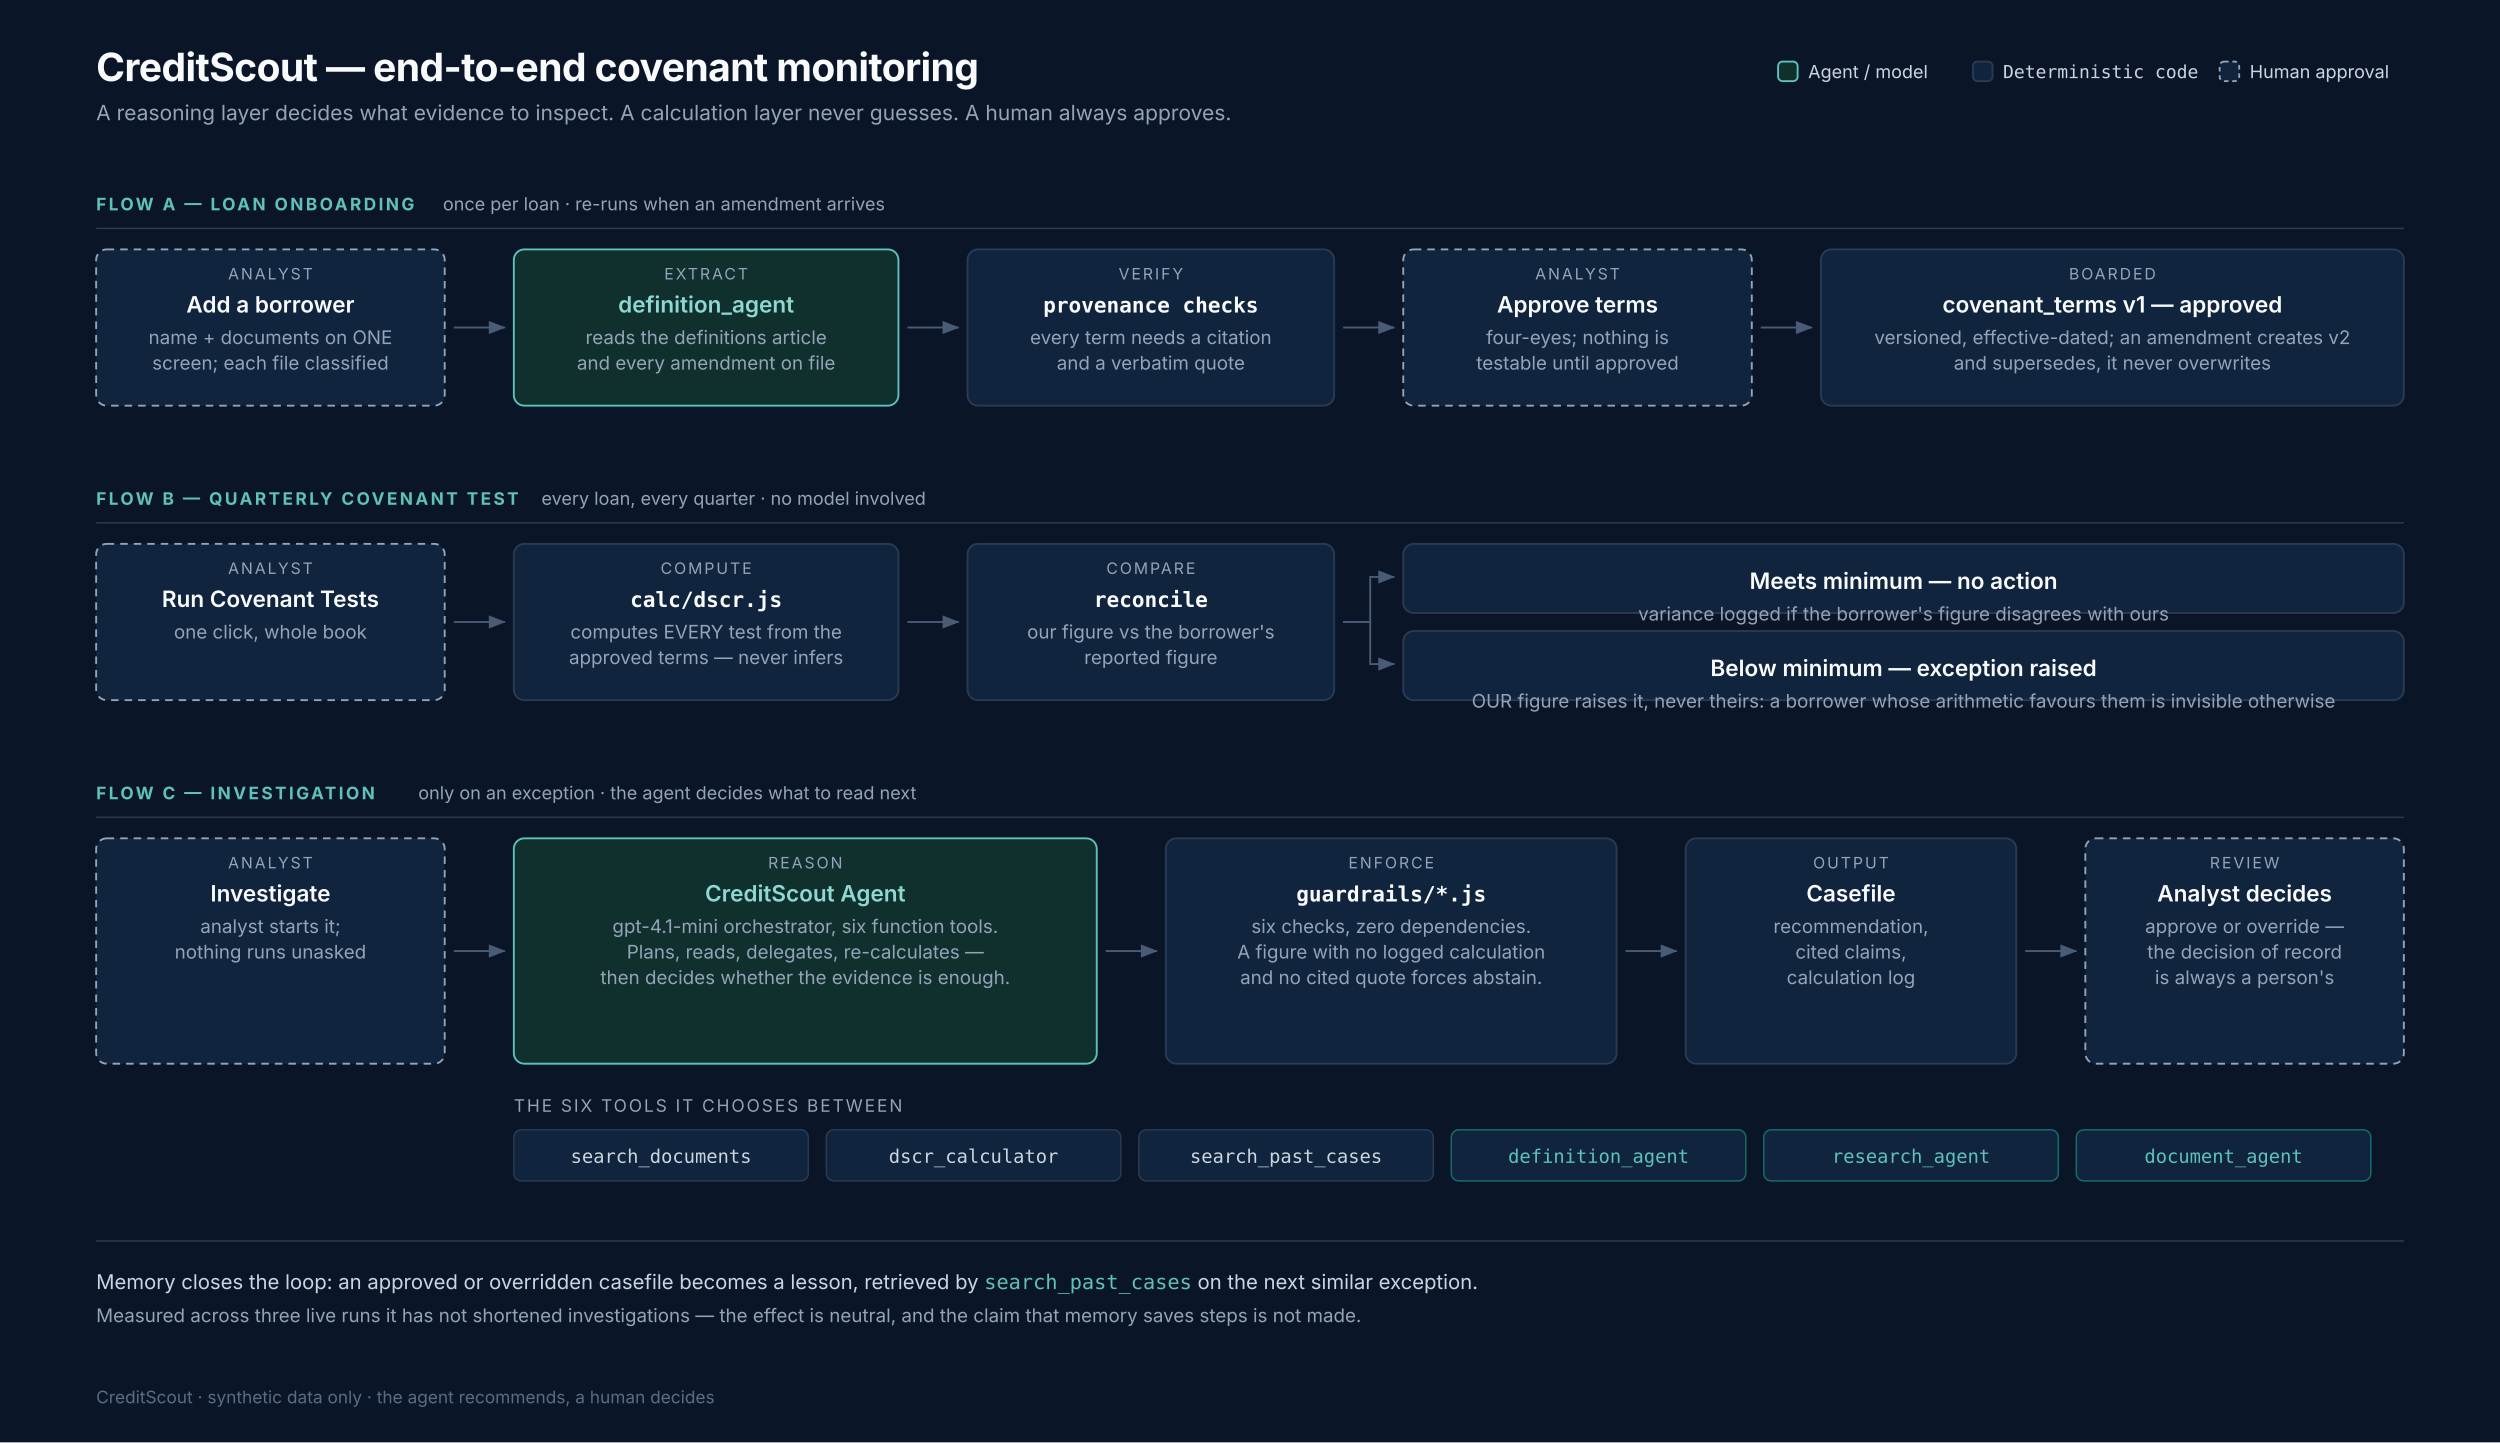
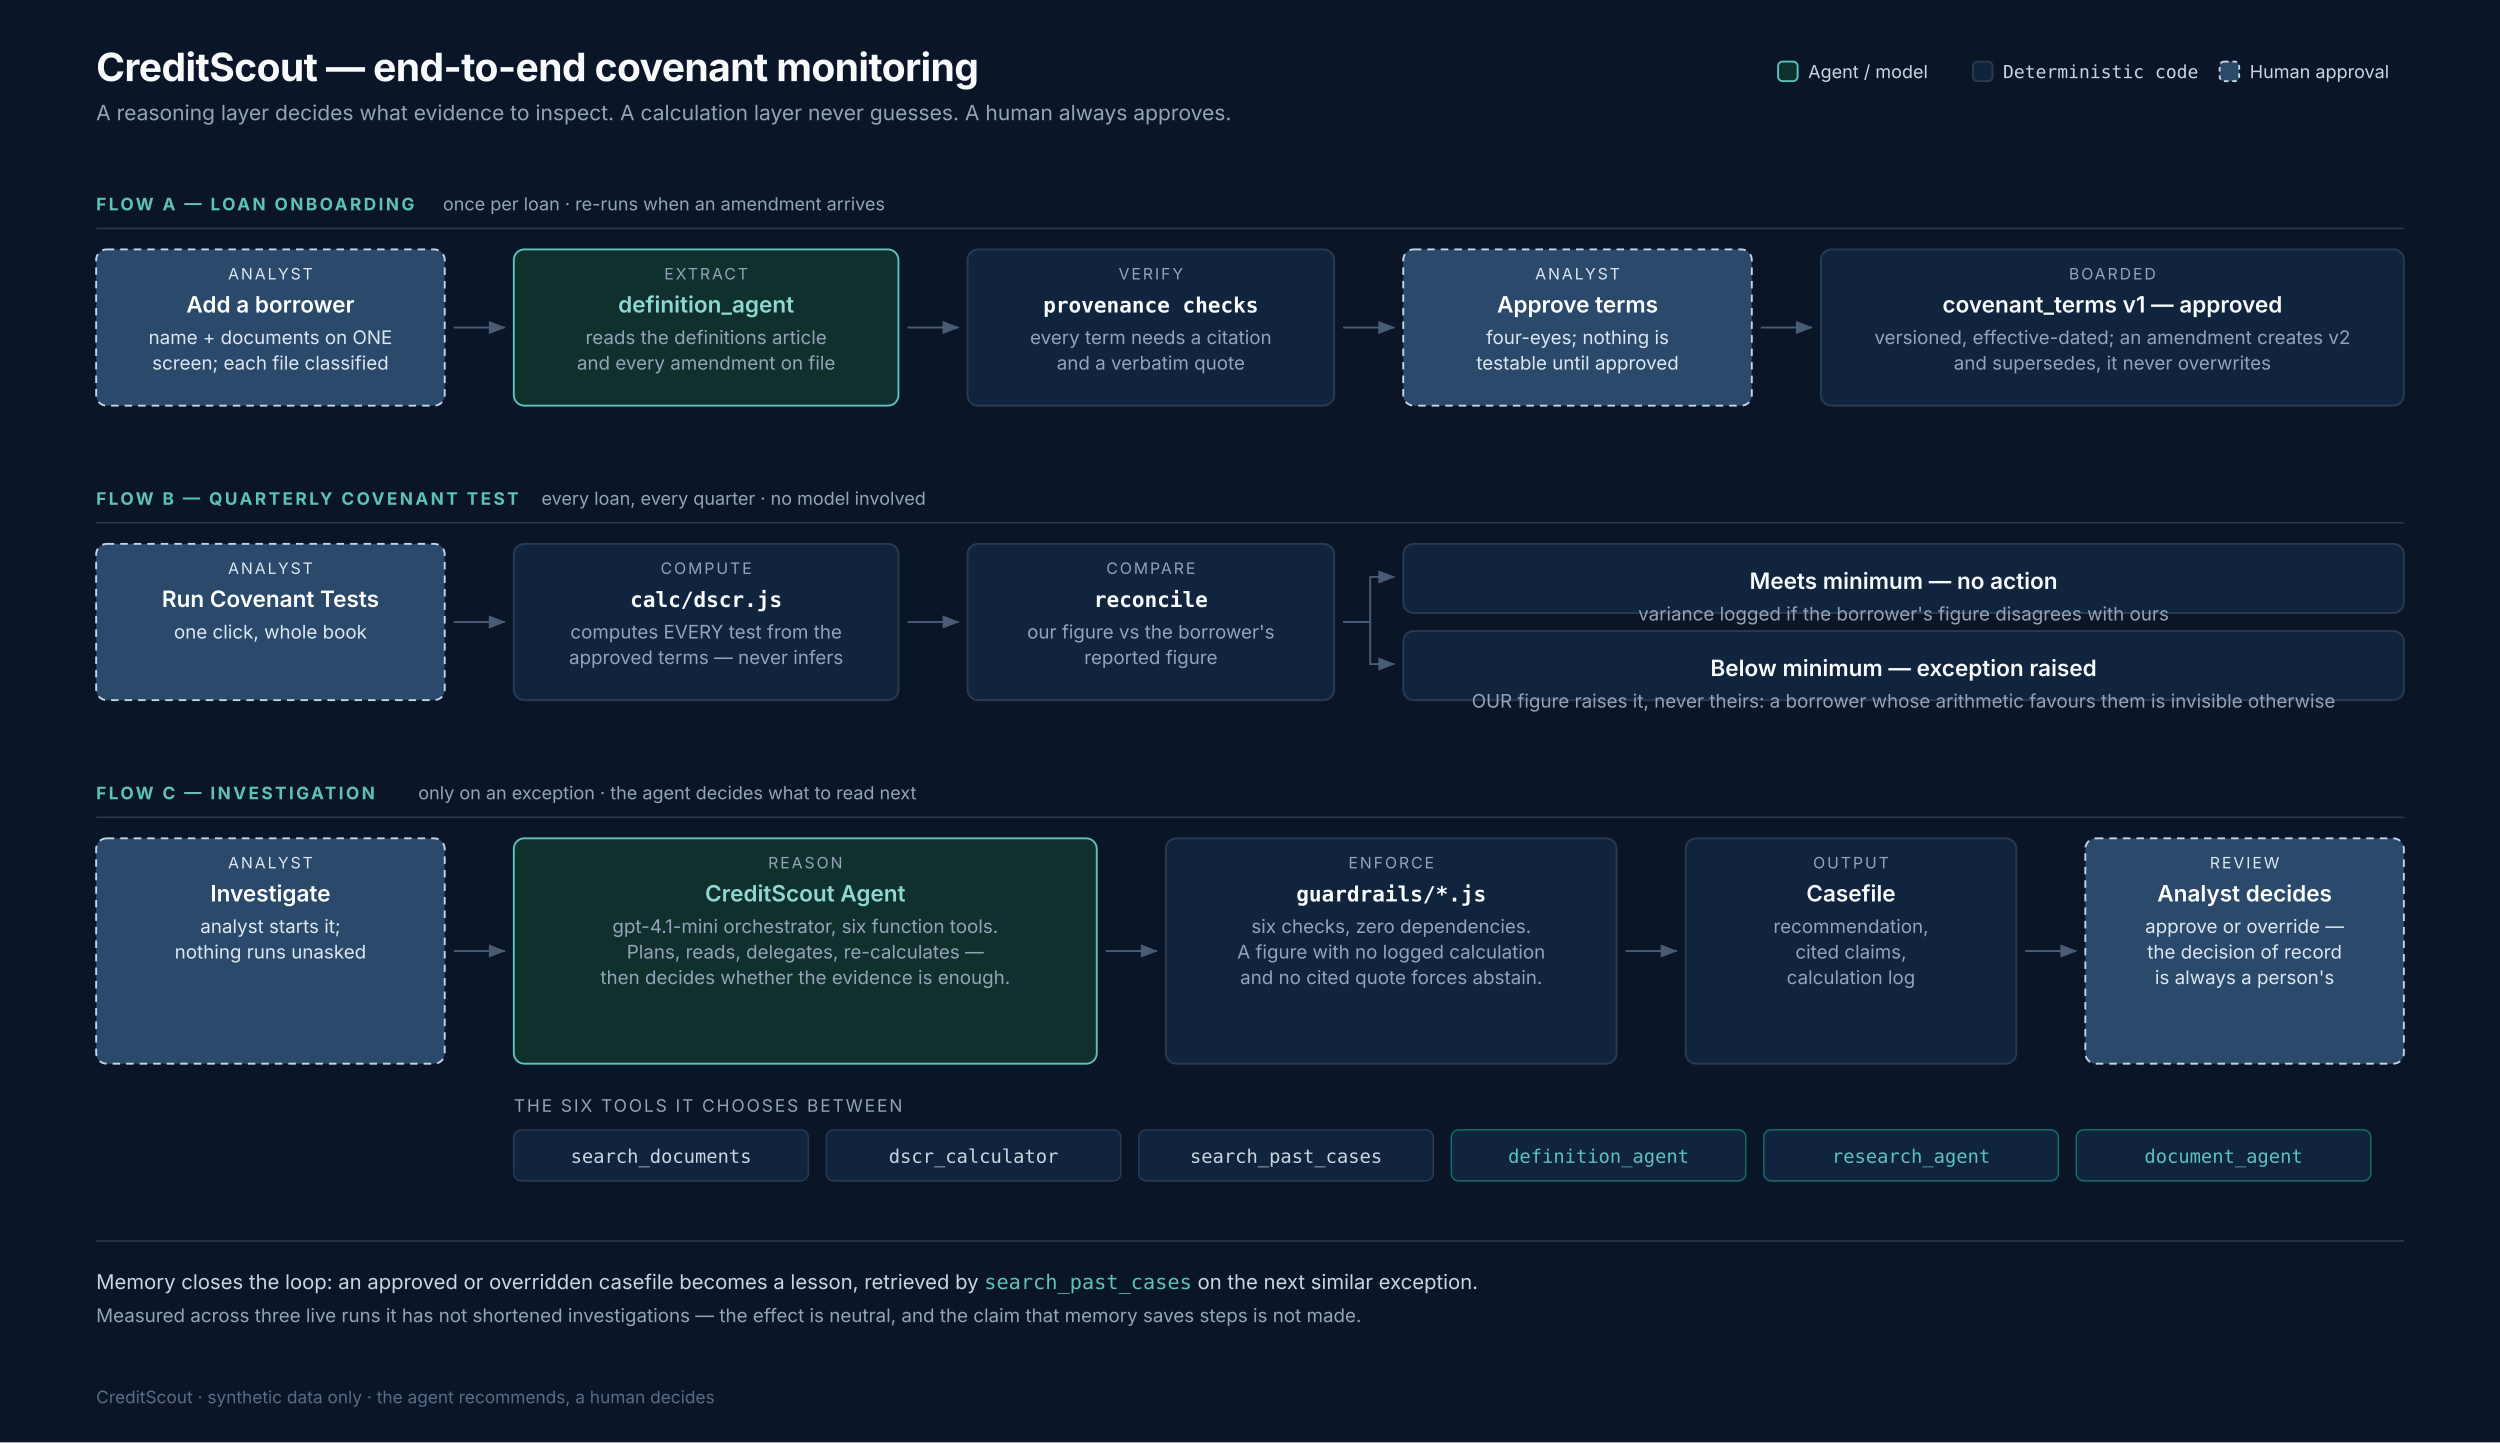
<svg xmlns="http://www.w3.org/2000/svg" width="1664" height="960" viewBox="0 0 1664 960" font-family="Inter, -apple-system, Helvetica, Arial, sans-serif">
  <defs>
    <marker id="a" markerWidth="9" markerHeight="7" refX="8.5" refY="3.5" orient="auto">
      <path d="M0,0 L9,3.5 L0,7 Z" fill="#4A5B76" />
    </marker>
  </defs>
  <rect width="1664" height="960" fill="#0A1628" />
  <text x="64" y="54" fill="#F8FAFC" font-size="26" font-weight="700" letter-spacing="-0.4">CreditScout — end-to-end covenant monitoring</text>
  <text x="64" y="80" fill="#94A3B8" font-size="14">A reasoning layer decides what evidence to inspect. A calculation layer never guesses. A human always approves.</text>
-   <rect x="1477.4" y="41" width="13" height="13" rx="3" fill="#11243D" stroke="#94A3B8" stroke-dasharray="3 2.5" stroke-width="1.25" />
+   <rect x="1477.4" y="41" width="13" height="13" rx="3" fill="#2B4A6B" stroke="#C3D5E8" stroke-dasharray="3 2.5" stroke-width="1.25" />
  <text x="1497.4" y="52" fill="#CBD5E1" font-size="12" font-family="Inter, -apple-system, Helvetica, Arial, sans-serif">Human approval</text>
  <rect x="1313.2" y="41" width="13" height="13" rx="3" fill="#11243D" stroke="#2A3A52" stroke-width="1.25" />
  <text x="1333.2" y="52" fill="#CBD5E1" font-size="12" font-family="ui-monospace, SFMono-Regular, Menlo, monospace">Deterministic code</text>
  <rect x="1183.5" y="41" width="13" height="13" rx="3" fill="#10302E" stroke="#5EC2BA" stroke-width="1.25" />
  <text x="1203.5" y="52" fill="#CBD5E1" font-size="12" font-family="Inter, -apple-system, Helvetica, Arial, sans-serif">Agent / model</text>
  <text x="64" y="140" fill="#5EC2BA" font-size="11.5" font-weight="700" letter-spacing="1.6">FLOW A — LOAN ONBOARDING</text>
  <text x="294.8" y="140" fill="#94A3B8" font-size="12">once per loan · re-runs when an amendment arrives</text>
  <line x1="64" y1="152" x2="1600" y2="152" stroke="#2A3A52" stroke-width="1" />
-   <rect x="64" y="166" width="232" height="104" rx="7" fill="#11243D" stroke="#94A3B8" stroke-width="1.25" stroke-dasharray="5 4" />
-   <text x="180.0" y="186" fill="#94A3B8" font-size="10.5" letter-spacing="1.3" text-anchor="middle">ANALYST</text>
-   <text x="180.0" y="208" fill="#F8FAFC" font-size="15" font-weight="600" font-family="Inter, -apple-system, Helvetica, Arial, sans-serif" text-anchor="middle">Add a borrower</text>
-   <text x="180.0" y="229" fill="#94A3B8" font-size="12.5" text-anchor="middle">name + documents on ONE</text>
-   <text x="180.0" y="246" fill="#94A3B8" font-size="12.5" text-anchor="middle">screen; each file classified</text>
+   <rect x="64" y="166" width="232" height="104" rx="7" fill="#2B4A6B" stroke="#C3D5E8" stroke-width="1.25" stroke-dasharray="5 4" />
+   <text x="180.0" y="186" fill="#DCE7F2" font-size="10.5" letter-spacing="1.3" text-anchor="middle">ANALYST</text>
+   <text x="180.0" y="208" fill="#FFFFFF" font-size="15" font-weight="600" font-family="Inter, -apple-system, Helvetica, Arial, sans-serif" text-anchor="middle">Add a borrower</text>
+   <text x="180.0" y="229" fill="#DCE7F2" font-size="12.5" text-anchor="middle">name + documents on ONE</text>
+   <text x="180.0" y="246" fill="#DCE7F2" font-size="12.5" text-anchor="middle">screen; each file classified</text>
  <line x1="302" y1="218.0" x2="336" y2="218.0" stroke="#4A5B76" stroke-width="1.25" marker-end="url(#a)" />
  <rect x="342" y="166" width="256" height="104" rx="7" fill="#10302E" stroke="#5EC2BA" stroke-width="1.25" />
  <text x="470.0" y="186" fill="#94A3B8" font-size="10.5" letter-spacing="1.3" text-anchor="middle">EXTRACT</text>
  <text x="470.0" y="208" fill="#8FD8D1" font-size="15" font-weight="600" font-family="Inter, -apple-system, Helvetica, Arial, sans-serif" text-anchor="middle">definition_agent</text>
  <text x="470.0" y="229" fill="#94A3B8" font-size="12.5" text-anchor="middle">reads the definitions article</text>
  <text x="470.0" y="246" fill="#94A3B8" font-size="12.5" text-anchor="middle">and every amendment on file</text>
  <line x1="604" y1="218.0" x2="638" y2="218.0" stroke="#4A5B76" stroke-width="1.25" marker-end="url(#a)" />
  <rect x="644" y="166" width="244" height="104" rx="7" fill="#11243D" stroke="#2A3A52" stroke-width="1.25" />
  <text x="766.0" y="186" fill="#94A3B8" font-size="10.5" letter-spacing="1.3" text-anchor="middle">VERIFY</text>
  <text x="766.0" y="208" fill="#F8FAFC" font-size="14" font-weight="600" font-family="ui-monospace, SFMono-Regular, Menlo, monospace" text-anchor="middle">provenance checks</text>
  <text x="766.0" y="229" fill="#94A3B8" font-size="12.5" text-anchor="middle">every term needs a citation</text>
  <text x="766.0" y="246" fill="#94A3B8" font-size="12.5" text-anchor="middle">and a verbatim quote</text>
  <line x1="894" y1="218.0" x2="928" y2="218.0" stroke="#4A5B76" stroke-width="1.25" marker-end="url(#a)" />
-   <rect x="934" y="166" width="232" height="104" rx="7" fill="#11243D" stroke="#94A3B8" stroke-width="1.25" stroke-dasharray="5 4" />
-   <text x="1050.0" y="186" fill="#94A3B8" font-size="10.5" letter-spacing="1.3" text-anchor="middle">ANALYST</text>
-   <text x="1050.0" y="208" fill="#F8FAFC" font-size="15" font-weight="600" font-family="Inter, -apple-system, Helvetica, Arial, sans-serif" text-anchor="middle">Approve terms</text>
-   <text x="1050.0" y="229" fill="#94A3B8" font-size="12.5" text-anchor="middle">four-eyes; nothing is</text>
-   <text x="1050.0" y="246" fill="#94A3B8" font-size="12.5" text-anchor="middle">testable until approved</text>
+   <rect x="934" y="166" width="232" height="104" rx="7" fill="#2B4A6B" stroke="#C3D5E8" stroke-width="1.25" stroke-dasharray="5 4" />
+   <text x="1050.0" y="186" fill="#DCE7F2" font-size="10.5" letter-spacing="1.3" text-anchor="middle">ANALYST</text>
+   <text x="1050.0" y="208" fill="#FFFFFF" font-size="15" font-weight="600" font-family="Inter, -apple-system, Helvetica, Arial, sans-serif" text-anchor="middle">Approve terms</text>
+   <text x="1050.0" y="229" fill="#DCE7F2" font-size="12.5" text-anchor="middle">four-eyes; nothing is</text>
+   <text x="1050.0" y="246" fill="#DCE7F2" font-size="12.5" text-anchor="middle">testable until approved</text>
  <line x1="1172" y1="218.0" x2="1206" y2="218.0" stroke="#4A5B76" stroke-width="1.25" marker-end="url(#a)" />
  <rect x="1212" y="166" width="388" height="104" rx="7" fill="#11243D" stroke="#2A3A52" stroke-width="1.25" />
  <text x="1406.0" y="186" fill="#94A3B8" font-size="10.5" letter-spacing="1.3" text-anchor="middle">BOARDED</text>
  <text x="1406.0" y="208" fill="#F8FAFC" font-size="15" font-weight="600" font-family="Inter, -apple-system, Helvetica, Arial, sans-serif" text-anchor="middle">covenant_terms v1 — approved</text>
  <text x="1406.0" y="229" fill="#94A3B8" font-size="12.5" text-anchor="middle">versioned, effective-dated; an amendment creates v2</text>
  <text x="1406.0" y="246" fill="#94A3B8" font-size="12.5" text-anchor="middle">and supersedes, it never overwrites</text>
  <text x="64" y="336" fill="#5EC2BA" font-size="11.5" font-weight="700" letter-spacing="1.6">FLOW B — QUARTERLY COVENANT TEST</text>
  <text x="360.4" y="336" fill="#94A3B8" font-size="12">every loan, every quarter · no model involved</text>
  <line x1="64" y1="348" x2="1600" y2="348" stroke="#2A3A52" stroke-width="1" />
-   <rect x="64" y="362" width="232" height="104" rx="7" fill="#11243D" stroke="#94A3B8" stroke-width="1.25" stroke-dasharray="5 4" />
-   <text x="180.0" y="382" fill="#94A3B8" font-size="10.5" letter-spacing="1.3" text-anchor="middle">ANALYST</text>
-   <text x="180.0" y="404" fill="#F8FAFC" font-size="15" font-weight="600" font-family="Inter, -apple-system, Helvetica, Arial, sans-serif" text-anchor="middle">Run Covenant Tests</text>
-   <text x="180.0" y="425" fill="#94A3B8" font-size="12.5" text-anchor="middle">one click, whole book</text>
+   <rect x="64" y="362" width="232" height="104" rx="7" fill="#2B4A6B" stroke="#C3D5E8" stroke-width="1.25" stroke-dasharray="5 4" />
+   <text x="180.0" y="382" fill="#DCE7F2" font-size="10.5" letter-spacing="1.3" text-anchor="middle">ANALYST</text>
+   <text x="180.0" y="404" fill="#FFFFFF" font-size="15" font-weight="600" font-family="Inter, -apple-system, Helvetica, Arial, sans-serif" text-anchor="middle">Run Covenant Tests</text>
+   <text x="180.0" y="425" fill="#DCE7F2" font-size="12.5" text-anchor="middle">one click, whole book</text>
  <line x1="302" y1="414.0" x2="336" y2="414.0" stroke="#4A5B76" stroke-width="1.25" marker-end="url(#a)" />
  <rect x="342" y="362" width="256" height="104" rx="7" fill="#11243D" stroke="#2A3A52" stroke-width="1.25" />
  <text x="470.0" y="382" fill="#94A3B8" font-size="10.5" letter-spacing="1.3" text-anchor="middle">COMPUTE</text>
  <text x="470.0" y="404" fill="#F8FAFC" font-size="14" font-weight="600" font-family="ui-monospace, SFMono-Regular, Menlo, monospace" text-anchor="middle">calc/dscr.js</text>
  <text x="470.0" y="425" fill="#94A3B8" font-size="12.5" text-anchor="middle">computes EVERY test from the</text>
  <text x="470.0" y="442" fill="#94A3B8" font-size="12.5" text-anchor="middle">approved terms — never infers</text>
  <line x1="604" y1="414.0" x2="638" y2="414.0" stroke="#4A5B76" stroke-width="1.25" marker-end="url(#a)" />
  <rect x="644" y="362" width="244" height="104" rx="7" fill="#11243D" stroke="#2A3A52" stroke-width="1.25" />
  <text x="766.0" y="382" fill="#94A3B8" font-size="10.5" letter-spacing="1.3" text-anchor="middle">COMPARE</text>
  <text x="766.0" y="404" fill="#F8FAFC" font-size="14" font-weight="600" font-family="ui-monospace, SFMono-Regular, Menlo, monospace" text-anchor="middle">reconcile</text>
  <text x="766.0" y="425" fill="#94A3B8" font-size="12.5" text-anchor="middle">our figure vs the borrower's</text>
  <text x="766.0" y="442" fill="#94A3B8" font-size="12.5" text-anchor="middle">reported figure</text>
  <path d="M894 414.0 H912 V384 H928" fill="none" stroke="#4A5B76" stroke-width="1.25" marker-end="url(#a)" />
  <path d="M894 414.0 H912 V442 H928" fill="none" stroke="#4A5B76" stroke-width="1.25" marker-end="url(#a)" />
  <rect x="934" y="362" width="666" height="46" rx="7" fill="#11243D" stroke="#2A3A52" stroke-width="1.25" />
  <text x="1267.0" y="392" fill="#F8FAFC" font-size="15" font-weight="600" font-family="Inter, -apple-system, Helvetica, Arial, sans-serif" text-anchor="middle">Meets minimum — no action</text>
  <text x="1267.0" y="413" fill="#94A3B8" font-size="12.5" text-anchor="middle">variance logged if the borrower's figure disagrees with ours</text>
  <rect x="934" y="420" width="666" height="46" rx="7" fill="#11243D" stroke="#2A3A52" stroke-width="1.25" />
  <text x="1267.0" y="450" fill="#F8FAFC" font-size="15" font-weight="600" font-family="Inter, -apple-system, Helvetica, Arial, sans-serif" text-anchor="middle">Below minimum — exception raised</text>
  <text x="1267.0" y="471" fill="#94A3B8" font-size="12.5" text-anchor="middle">OUR figure raises it, never theirs: a borrower whose arithmetic favours them is invisible otherwise</text>
  <text x="64" y="532" fill="#5EC2BA" font-size="11.5" font-weight="700" letter-spacing="1.6">FLOW C — INVESTIGATION</text>
  <text x="278.4" y="532" fill="#94A3B8" font-size="12">only on an exception · the agent decides what to read next</text>
  <line x1="64" y1="544" x2="1600" y2="544" stroke="#2A3A52" stroke-width="1" />
-   <rect x="64" y="558" width="232" height="150" rx="7" fill="#11243D" stroke="#94A3B8" stroke-width="1.25" stroke-dasharray="5 4" />
-   <text x="180.0" y="578" fill="#94A3B8" font-size="10.5" letter-spacing="1.3" text-anchor="middle">ANALYST</text>
-   <text x="180.0" y="600" fill="#F8FAFC" font-size="15" font-weight="600" font-family="Inter, -apple-system, Helvetica, Arial, sans-serif" text-anchor="middle">Investigate</text>
-   <text x="180.0" y="621" fill="#94A3B8" font-size="12.5" text-anchor="middle">analyst starts it;</text>
-   <text x="180.0" y="638" fill="#94A3B8" font-size="12.5" text-anchor="middle">nothing runs unasked</text>
+   <rect x="64" y="558" width="232" height="150" rx="7" fill="#2B4A6B" stroke="#C3D5E8" stroke-width="1.25" stroke-dasharray="5 4" />
+   <text x="180.0" y="578" fill="#DCE7F2" font-size="10.5" letter-spacing="1.3" text-anchor="middle">ANALYST</text>
+   <text x="180.0" y="600" fill="#FFFFFF" font-size="15" font-weight="600" font-family="Inter, -apple-system, Helvetica, Arial, sans-serif" text-anchor="middle">Investigate</text>
+   <text x="180.0" y="621" fill="#DCE7F2" font-size="12.5" text-anchor="middle">analyst starts it;</text>
+   <text x="180.0" y="638" fill="#DCE7F2" font-size="12.5" text-anchor="middle">nothing runs unasked</text>
  <line x1="302" y1="633.0" x2="336" y2="633.0" stroke="#4A5B76" stroke-width="1.25" marker-end="url(#a)" />
  <rect x="342" y="558" width="388" height="150" rx="7" fill="#10302E" stroke="#5EC2BA" stroke-width="1.25" />
  <text x="536.0" y="578" fill="#94A3B8" font-size="10.5" letter-spacing="1.3" text-anchor="middle">REASON</text>
  <text x="536.0" y="600" fill="#8FD8D1" font-size="15" font-weight="600" font-family="Inter, -apple-system, Helvetica, Arial, sans-serif" text-anchor="middle">CreditScout Agent</text>
  <text x="536.0" y="621" fill="#94A3B8" font-size="12.5" text-anchor="middle">gpt-4.1-mini orchestrator, six function tools.</text>
  <text x="536.0" y="638" fill="#94A3B8" font-size="12.5" text-anchor="middle">Plans, reads, delegates, re-calculates —</text>
  <text x="536.0" y="655" fill="#94A3B8" font-size="12.5" text-anchor="middle">then decides whether the evidence is enough.</text>
  <line x1="736" y1="633.0" x2="770" y2="633.0" stroke="#4A5B76" stroke-width="1.25" marker-end="url(#a)" />
  <rect x="776" y="558" width="300" height="150" rx="7" fill="#11243D" stroke="#2A3A52" stroke-width="1.25" />
  <text x="926.0" y="578" fill="#94A3B8" font-size="10.5" letter-spacing="1.3" text-anchor="middle">ENFORCE</text>
  <text x="926.0" y="600" fill="#F8FAFC" font-size="14" font-weight="600" font-family="ui-monospace, SFMono-Regular, Menlo, monospace" text-anchor="middle">guardrails/*.js</text>
  <text x="926.0" y="621" fill="#94A3B8" font-size="12.5" text-anchor="middle">six checks, zero dependencies.</text>
  <text x="926.0" y="638" fill="#94A3B8" font-size="12.5" text-anchor="middle">A figure with no logged calculation</text>
  <text x="926.0" y="655" fill="#94A3B8" font-size="12.5" text-anchor="middle">and no cited quote forces abstain.</text>
  <line x1="1082" y1="633.0" x2="1116" y2="633.0" stroke="#4A5B76" stroke-width="1.25" marker-end="url(#a)" />
  <rect x="1122" y="558" width="220" height="150" rx="7" fill="#11243D" stroke="#2A3A52" stroke-width="1.25" />
  <text x="1232.0" y="578" fill="#94A3B8" font-size="10.5" letter-spacing="1.3" text-anchor="middle">OUTPUT</text>
  <text x="1232.0" y="600" fill="#F8FAFC" font-size="15" font-weight="600" font-family="Inter, -apple-system, Helvetica, Arial, sans-serif" text-anchor="middle">Casefile</text>
  <text x="1232.0" y="621" fill="#94A3B8" font-size="12.5" text-anchor="middle">recommendation,</text>
  <text x="1232.0" y="638" fill="#94A3B8" font-size="12.5" text-anchor="middle">cited claims,</text>
  <text x="1232.0" y="655" fill="#94A3B8" font-size="12.5" text-anchor="middle">calculation log</text>
  <line x1="1348" y1="633.0" x2="1382" y2="633.0" stroke="#4A5B76" stroke-width="1.25" marker-end="url(#a)" />
-   <rect x="1388" y="558" width="212" height="150" rx="7" fill="#11243D" stroke="#94A3B8" stroke-width="1.25" stroke-dasharray="5 4" />
-   <text x="1494.0" y="578" fill="#94A3B8" font-size="10.5" letter-spacing="1.3" text-anchor="middle">REVIEW</text>
-   <text x="1494.0" y="600" fill="#F8FAFC" font-size="15" font-weight="600" font-family="Inter, -apple-system, Helvetica, Arial, sans-serif" text-anchor="middle">Analyst decides</text>
-   <text x="1494.0" y="621" fill="#94A3B8" font-size="12.5" text-anchor="middle">approve or override —</text>
-   <text x="1494.0" y="638" fill="#94A3B8" font-size="12.5" text-anchor="middle">the decision of record</text>
-   <text x="1494.0" y="655" fill="#94A3B8" font-size="12.5" text-anchor="middle">is always a person's</text>
+   <rect x="1388" y="558" width="212" height="150" rx="7" fill="#2B4A6B" stroke="#C3D5E8" stroke-width="1.25" stroke-dasharray="5 4" />
+   <text x="1494.0" y="578" fill="#DCE7F2" font-size="10.5" letter-spacing="1.3" text-anchor="middle">REVIEW</text>
+   <text x="1494.0" y="600" fill="#FFFFFF" font-size="15" font-weight="600" font-family="Inter, -apple-system, Helvetica, Arial, sans-serif" text-anchor="middle">Analyst decides</text>
+   <text x="1494.0" y="621" fill="#DCE7F2" font-size="12.5" text-anchor="middle">approve or override —</text>
+   <text x="1494.0" y="638" fill="#DCE7F2" font-size="12.5" text-anchor="middle">the decision of record</text>
+   <text x="1494.0" y="655" fill="#DCE7F2" font-size="12.5" text-anchor="middle">is always a person's</text>
  <text x="342" y="740" fill="#94A3B8" font-size="11.5" letter-spacing="1.3">THE SIX TOOLS IT CHOOSES BETWEEN</text>
  <rect x="342" y="752" width="196" height="34" rx="5" fill="#11243D" stroke="#2A3A52" stroke-width="1" />
  <text x="440.0" y="774" fill="#CBD5E1" font-size="12.5" font-family="ui-monospace, SFMono-Regular, Menlo, monospace" text-anchor="middle">search_documents</text>
  <rect x="550" y="752" width="196" height="34" rx="5" fill="#11243D" stroke="#2A3A52" stroke-width="1" />
  <text x="648.0" y="774" fill="#CBD5E1" font-size="12.5" font-family="ui-monospace, SFMono-Regular, Menlo, monospace" text-anchor="middle">dscr_calculator</text>
  <rect x="758" y="752" width="196" height="34" rx="5" fill="#11243D" stroke="#2A3A52" stroke-width="1" />
  <text x="856.0" y="774" fill="#CBD5E1" font-size="12.5" font-family="ui-monospace, SFMono-Regular, Menlo, monospace" text-anchor="middle">search_past_cases</text>
  <rect x="966" y="752" width="196" height="34" rx="5" fill="#11243D" stroke="#146C67" stroke-width="1" />
  <text x="1064.0" y="774" fill="#5EC2BA" font-size="12.5" font-family="ui-monospace, SFMono-Regular, Menlo, monospace" text-anchor="middle">definition_agent</text>
  <rect x="1174" y="752" width="196" height="34" rx="5" fill="#11243D" stroke="#146C67" stroke-width="1" />
  <text x="1272.0" y="774" fill="#5EC2BA" font-size="12.5" font-family="ui-monospace, SFMono-Regular, Menlo, monospace" text-anchor="middle">research_agent</text>
  <rect x="1382" y="752" width="196" height="34" rx="5" fill="#11243D" stroke="#146C67" stroke-width="1" />
  <text x="1480.0" y="774" fill="#5EC2BA" font-size="12.5" font-family="ui-monospace, SFMono-Regular, Menlo, monospace" text-anchor="middle">document_agent</text>
  <line x1="64" y1="826" x2="1600" y2="826" stroke="#2A3A52" stroke-width="1" />
  <text x="64" y="858" fill="#CBD5E1" font-size="13.5">Memory closes the loop: an approved or overridden casefile becomes a lesson, retrieved by <tspan font-family="ui-monospace, SFMono-Regular, Menlo, monospace" fill="#5EC2BA">search_past_cases</tspan> on the next similar exception.</text>
  <text x="64" y="880" fill="#94A3B8" font-size="12.5">Measured across three live runs it has not shortened investigations — the effect is neutral, and the claim that memory saves steps is not made.</text>
  <text x="64" y="934" fill="#5A6B86" font-size="11.5">CreditScout · synthetic data only · the agent recommends, a human decides</text>
</svg>
